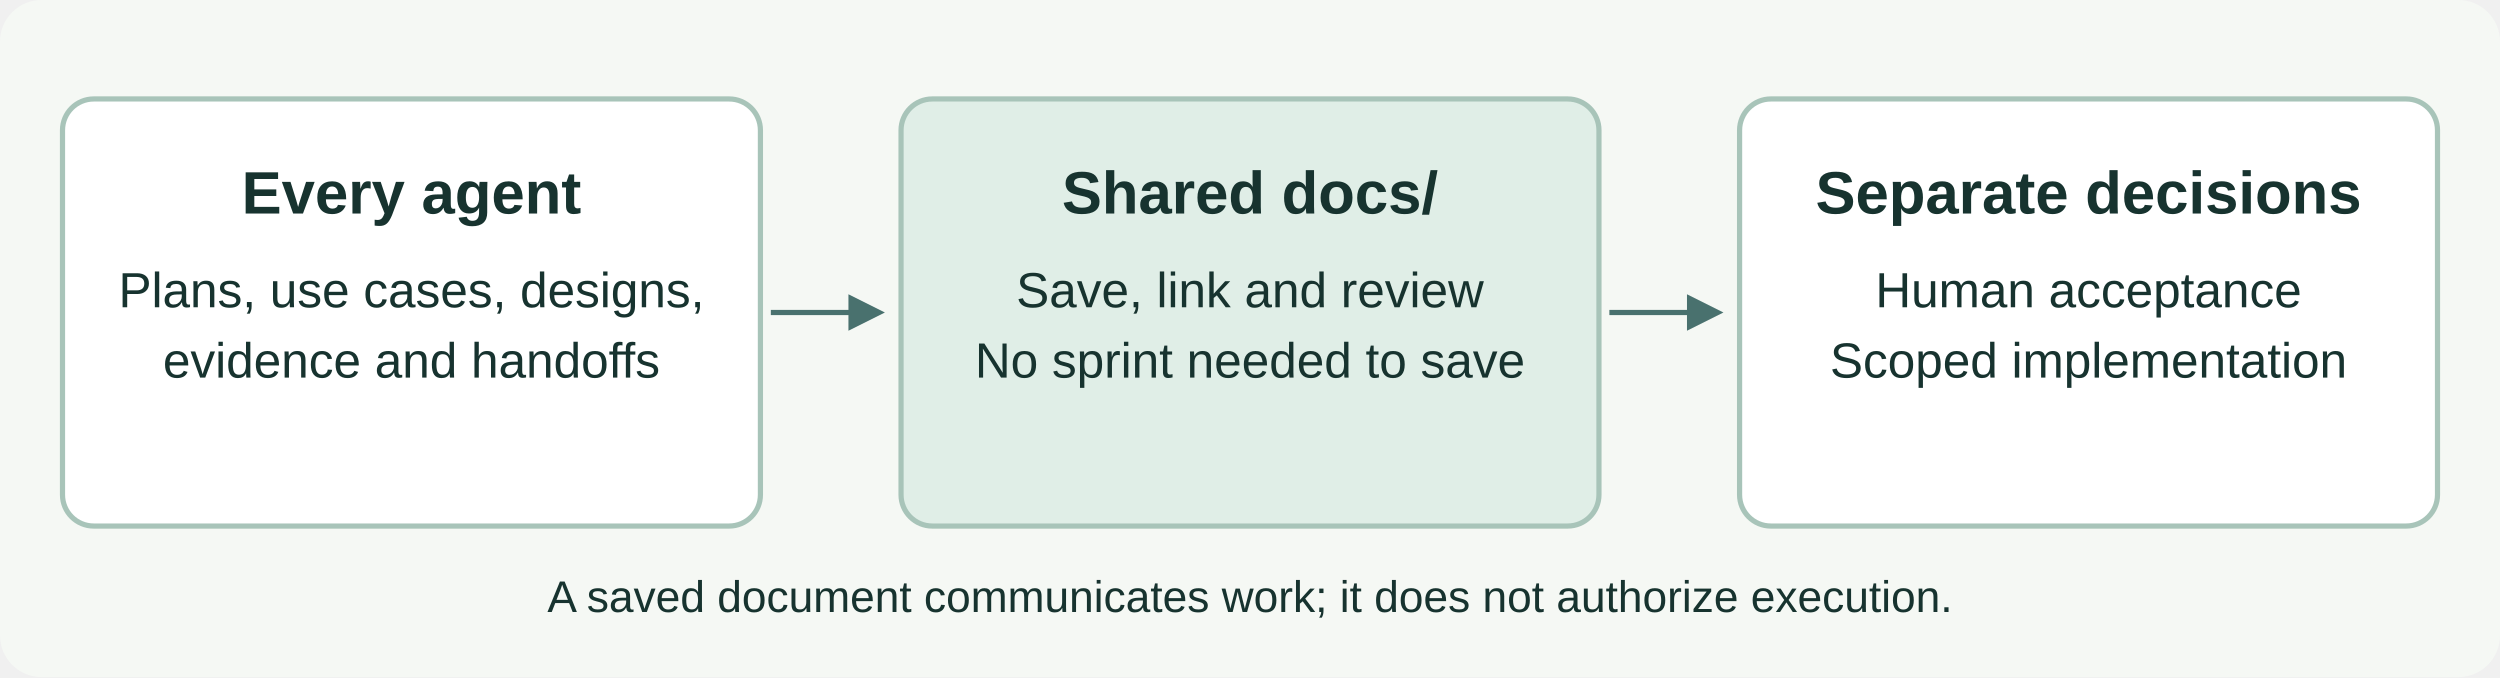
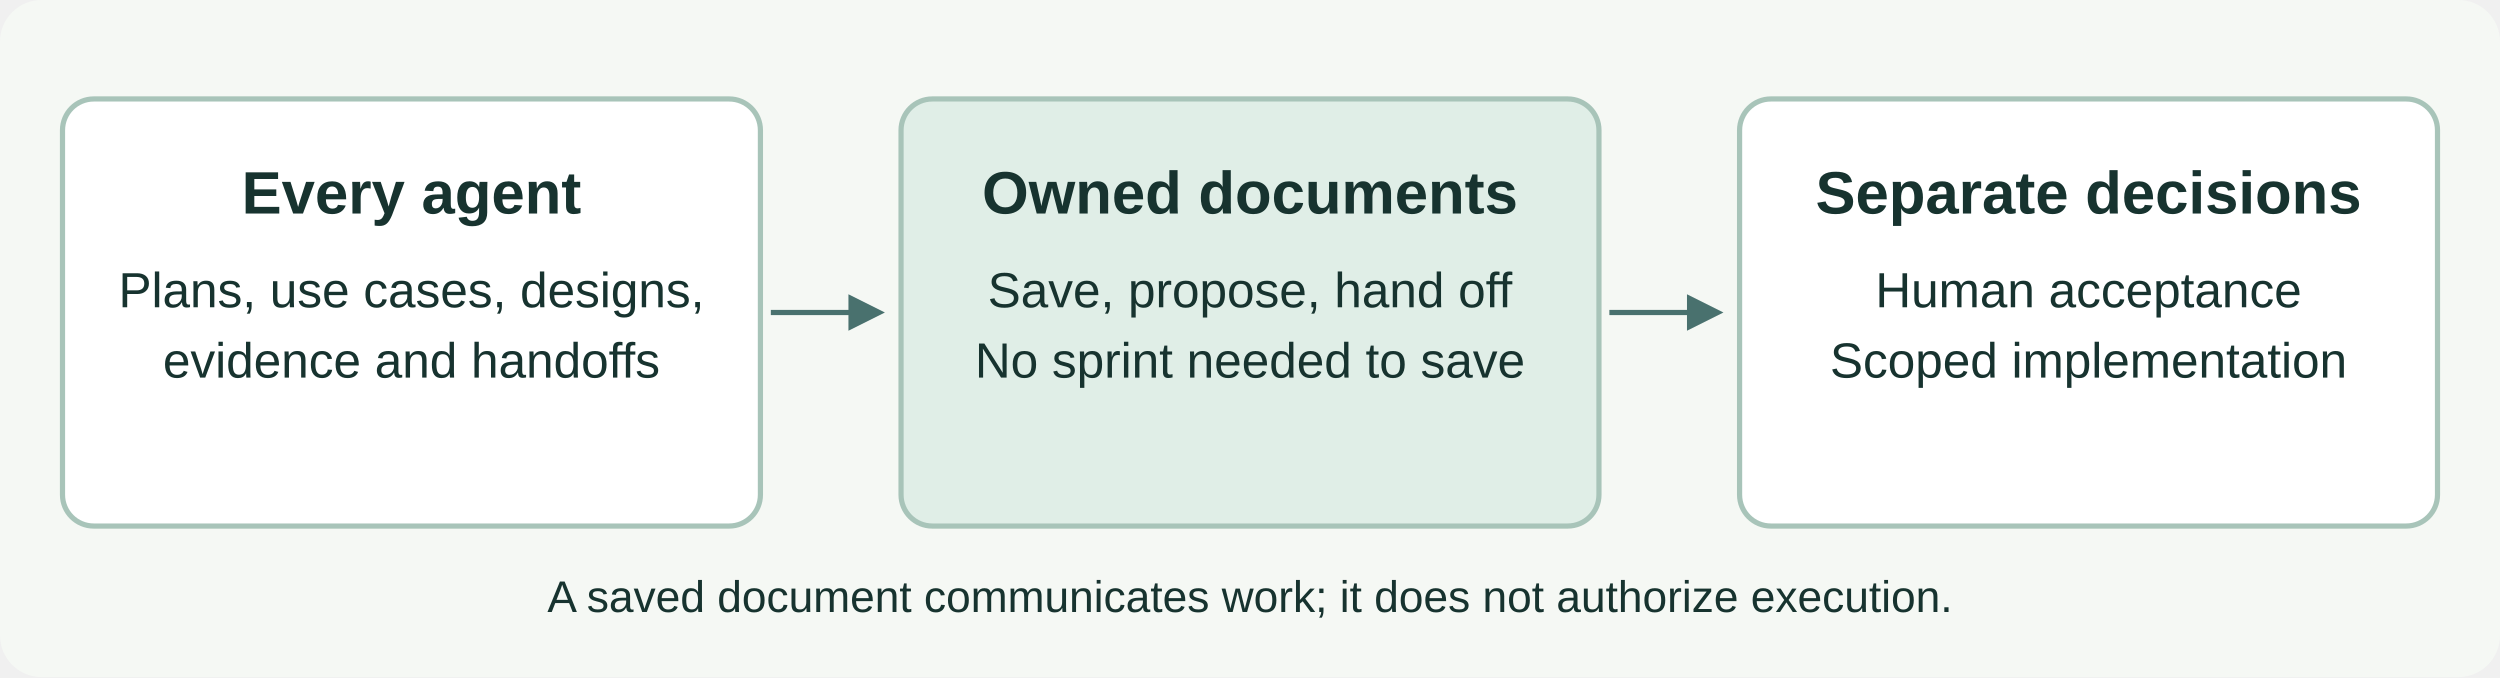
<svg xmlns="http://www.w3.org/2000/svg" width="960" height="260" viewBox="0 0 960 260" role="img" aria-labelledby="title desc">
  <defs>
    <marker id="arrow" viewBox="0 0 10 10" refX="8" refY="5" markerWidth="7" markerHeight="7" orient="auto">
      <path d="M0 0 L10 5 L0 10z" fill="#49716e" />
    </marker>
  </defs>
  <rect width="960" height="260" rx="16" fill="#f5f8f4" />
  <g font-family="Arial, Helvetica, sans-serif" text-anchor="middle" fill="#17332f">
    <rect x="24" y="38" width="268" height="164" rx="12" fill="#fff" stroke="#a8c4b9" stroke-width="2" />
    <text x="158" y="82" font-size="23" font-weight="700">Every agent</text>
    <text x="158" y="118" font-size="19">Plans, use cases, designs,</text>
    <text x="158" y="145" font-size="19">evidence and handoffs</text>
    <rect x="346" y="38" width="268" height="164" rx="12" fill="#e0eee7" stroke="#a8c4b9" stroke-width="2" />
-     <text x="480" y="82" font-size="23" font-weight="700">Shared docs/</text>
-     <text x="480" y="118" font-size="19">Save, link and review</text>
+     <text x="480" y="82" font-size="23" font-weight="700">Owned documents</text>
+     <text x="480" y="118" font-size="19">Save, propose, hand off</text>
    <text x="480" y="145" font-size="19">No sprint needed to save</text>
    <rect x="668" y="38" width="268" height="164" rx="12" fill="#fff" stroke="#a8c4b9" stroke-width="2" />
    <text x="802" y="82" font-size="23" font-weight="700">Separate decisions</text>
    <text x="802" y="118" font-size="19">Human acceptance</text>
    <text x="802" y="145" font-size="19">Scoped implementation</text>
    <text x="480" y="235" font-size="17">A saved document communicates work; it does not authorize execution.</text>
  </g>
  <path d="M296 120 H337" fill="none" stroke="#49716e" stroke-width="2" marker-end="url(#arrow)" />
  <path d="M618 120 H659" fill="none" stroke="#49716e" stroke-width="2" marker-end="url(#arrow)" />
</svg>
